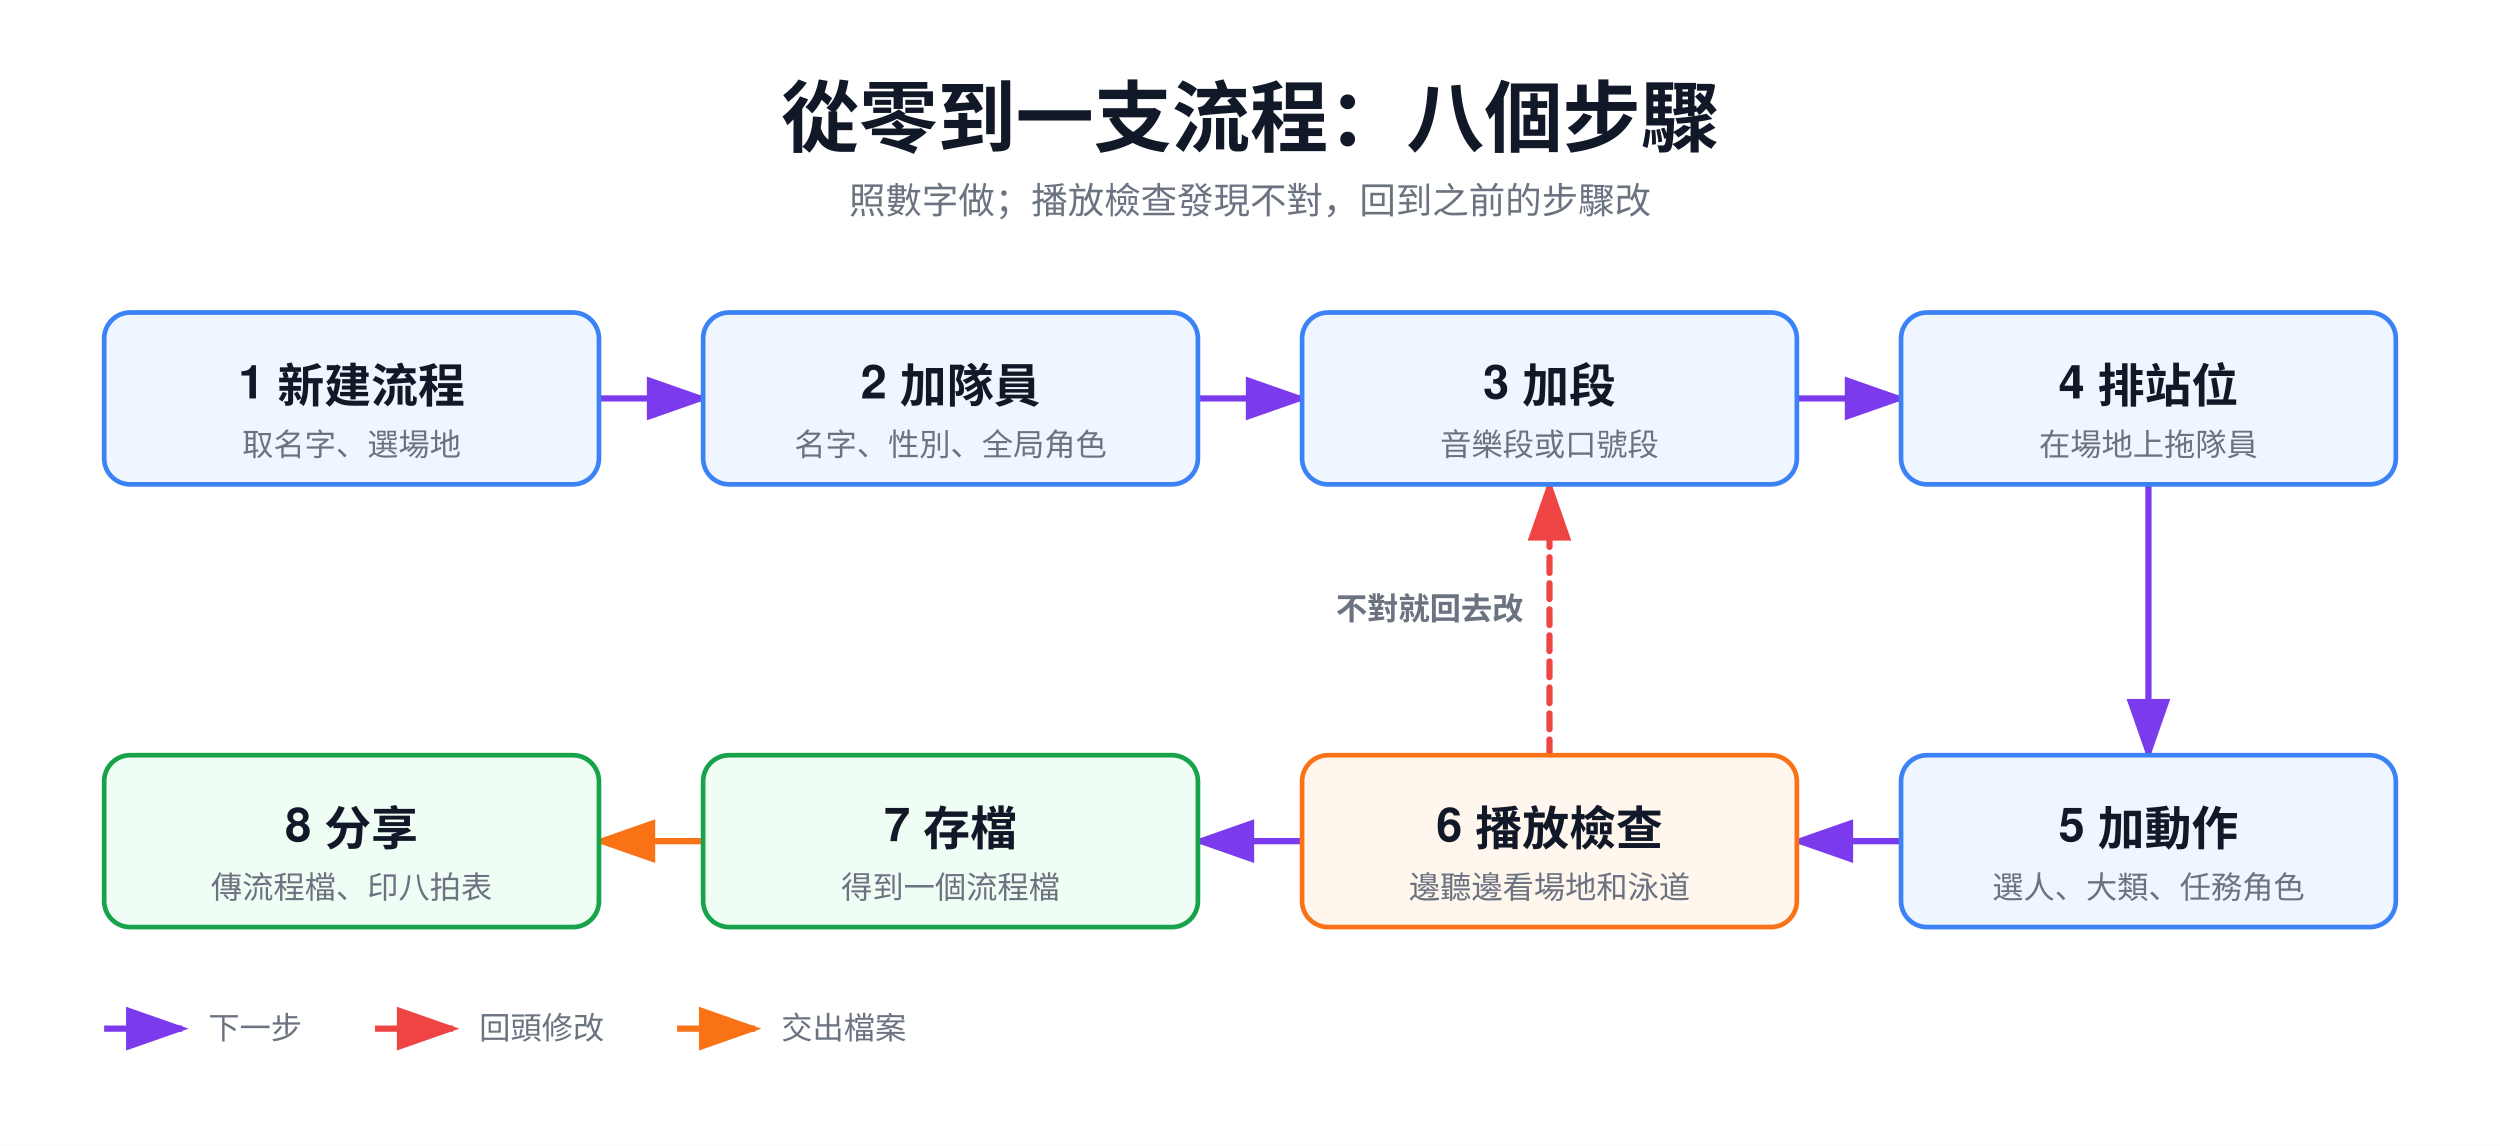
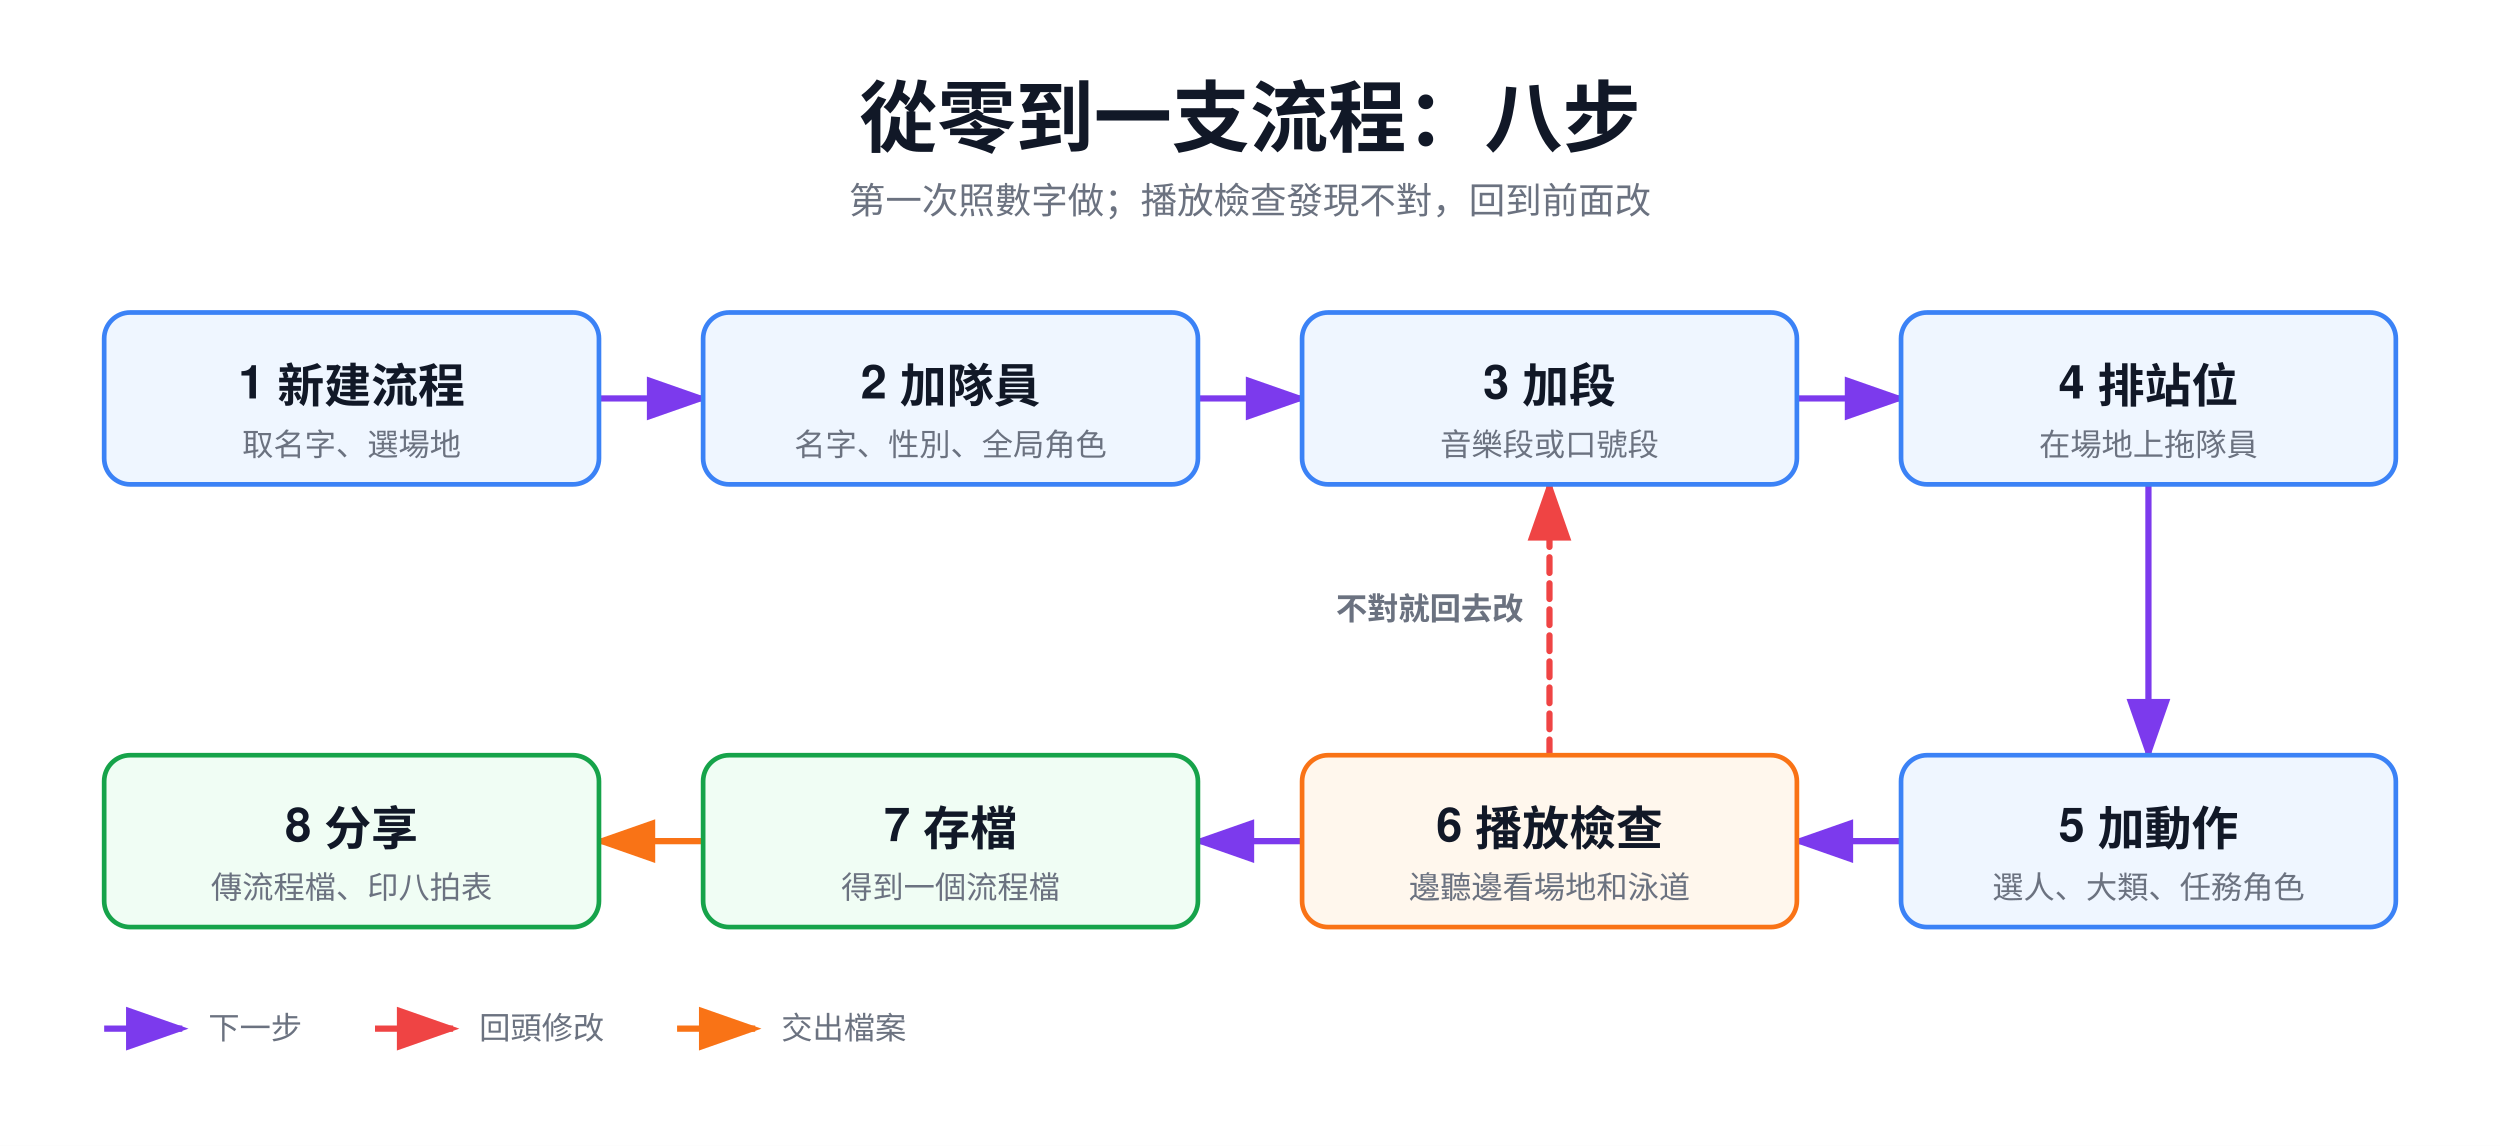
<svg xmlns="http://www.w3.org/2000/svg" viewBox="0 0 960 440" width="960" height="440" data-generator="fireworks-tech-graph" data-schema-version="1" data-text-metrics="heuristic-v1" data-style-id="1" data-visual-theme="Flat Icon" data-diagram-type="flowchart" data-motion-scene="" data-semantic-profile="generic" data-semantic-valid="true" data-quality-profile="standard" data-max-bends-per-edge="12" data-max-total-bends="100" data-max-route-stretch="5.0" data-max-bridged-crossings="8" data-min-node-gap="0.0" data-min-container-gutter="0.0" data-min-label-clearance="2.0" data-min-segment-length="0.0">
  <defs>
    <marker id="arrowA" markerWidth="10" markerHeight="7" refX="9" refY="3.5" orient="auto">
      <polygon points="0 0, 10 3.5, 0 7" fill="#7c3aed" />
    </marker>
    <marker id="arrowB" markerWidth="10" markerHeight="7" refX="9" refY="3.5" orient="auto">
      <polygon points="0 0, 10 3.5, 0 7" fill="#10b981" />
    </marker>
    <marker id="arrowC" markerWidth="10" markerHeight="7" refX="9" refY="3.5" orient="auto">
      <polygon points="0 0, 10 3.5, 0 7" fill="#2563eb" />
    </marker>
    <marker id="arrowE" markerWidth="10" markerHeight="7" refX="9" refY="3.5" orient="auto">
      <polygon points="0 0, 10 3.5, 0 7" fill="#f97316" />
    </marker>
    <marker id="arrowF" markerWidth="10" markerHeight="7" refX="9" refY="3.5" orient="auto">
      <polygon points="0 0, 10 3.5, 0 7" fill="#7c3aed" />
    </marker>
    <marker id="arrowG" markerWidth="10" markerHeight="7" refX="9" refY="3.5" orient="auto">
      <polygon points="0 0, 10 3.5, 0 7" fill="#ef4444" />
    </marker>
    <marker id="arrowH" markerWidth="10" markerHeight="7" refX="9" refY="3.5" orient="auto">
      <polygon points="0 0, 10 3.5, 0 7" fill="#6b7280" />
    </marker>
    <filter id="shadowSoft" x="-20%" y="-20%" width="140%" height="160%">
      <feDropShadow dx="0" dy="3" stdDeviation="6" flood-color="#0f172a" flood-opacity="0.12" />
    </filter>
    <filter id="shadowGlass" x="-20%" y="-20%" width="140%" height="160%">
      <feDropShadow dx="0" dy="10" stdDeviation="16" flood-color="#020617" flood-opacity="0.28" />
    </filter>
    <style>
    text { font-family: 'Helvetica Neue', Helvetica, Arial, 'PingFang SC', 'Noto Sans CJK SC', 'Microsoft YaHei', 'Microsoft JhengHei', 'SimHei', sans-serif; }
    .title { font-size: 30px; font-weight: 700; fill: #111827; }
    .subtitle { font-size: 14px; font-weight: 500; fill: #6b7280; }
    .section { font-size: 13px; font-weight: 700; fill: #2563eb; letter-spacing: 1.4px; }
    .section-sub { font-size: 12px; font-weight: 500; fill: #64748b; }
    .node-title { font-weight: 700; fill: #111827; }
    .node-sub { font-weight: 500; fill: #6b7280; }
    .node-type { font-size: 12px; font-weight: 700; fill: #64748b; letter-spacing: 0.08em; }
    .arrow-label { font-size: 12px; font-weight: 600; fill: #6b7280; }
    .legend { font-size: 12px; font-weight: 500; fill: #6b7280; }
    .footnote { font-size: 12px; font-weight: 500; fill: #64748b; }
    .metric-label { font-size: 8.5px; font-weight: 700; fill: #64748b; text-transform: uppercase; }
    .metric-value { font-size: 9.5px; font-weight: 700; fill: #111827; }
    </style>
  </defs>
  <rect data-graph-role="background" width="960.0" height="440.0" fill="#ffffff" />
-   <text x="480.0" y="56" text-anchor="middle" class="title">從零到一支流程：八個步驟</text>
-   <text x="480.0" y="82" text-anchor="middle" class="subtitle">照數字做；播放檢查發現不對，回到之前的步驟改</text>
+   <text x="480.0" y="56" text-anchor="middle" class="title">從零到一支流程：八步</text>
+   <text x="480.0" y="82" text-anchor="middle" class="subtitle">第一次照數字做；播放檢查發現不對，回到前面改</text>
  <path id="a1" data-graph-role="edge" data-edge-id="a1" data-source="new" data-target="members" data-edge-kind="flow" data-topic-id="" data-flow="control" data-motion-role="" data-motion-stage="" data-motion-order="" data-protocol="" data-via="" data-critical-path-id="" data-critical-hop="" data-critical-hops="" data-critical="false" data-bends="0" data-route-stretch="1.0" data-bridges="" d="M 230,153 L 270,153" fill="none" stroke="#7c3aed" stroke-width="2.4" stroke-linecap="round" stroke-linejoin="round" marker-end="url(#arrowA)" />
  <path id="a2" data-graph-role="edge" data-edge-id="a2" data-source="members" data-target="segments" data-edge-kind="flow" data-topic-id="" data-flow="control" data-motion-role="" data-motion-stage="" data-motion-order="" data-protocol="" data-via="" data-critical-path-id="" data-critical-hop="" data-critical-hops="" data-critical="false" data-bends="0" data-route-stretch="1.0" data-bridges="" d="M 460,153 L 500,153" fill="none" stroke="#7c3aed" stroke-width="2.4" stroke-linecap="round" stroke-linejoin="round" marker-end="url(#arrowA)" />
  <path id="a3" data-graph-role="edge" data-edge-id="a3" data-source="segments" data-target="formations" data-edge-kind="flow" data-topic-id="" data-flow="control" data-motion-role="" data-motion-stage="" data-motion-order="" data-protocol="" data-via="" data-critical-path-id="" data-critical-hop="" data-critical-hops="" data-critical="false" data-bends="0" data-route-stretch="1.0" data-bridges="" d="M 690,153 L 730,153" fill="none" stroke="#7c3aed" stroke-width="2.4" stroke-linecap="round" stroke-linejoin="round" marker-end="url(#arrowA)" />
  <path id="a4" data-graph-role="edge" data-edge-id="a4" data-source="formations" data-target="actions" data-edge-kind="flow" data-topic-id="" data-flow="control" data-motion-role="" data-motion-stage="" data-motion-order="" data-protocol="" data-via="" data-critical-path-id="" data-critical-hop="" data-critical-hops="" data-critical="false" data-bends="0" data-route-stretch="1.0" data-bridges="" d="M 825,186 L 825,290" fill="none" stroke="#7c3aed" stroke-width="2.4" stroke-linecap="round" stroke-linejoin="round" marker-end="url(#arrowA)" />
  <path id="a5" data-graph-role="edge" data-edge-id="a5" data-source="actions" data-target="play" data-edge-kind="flow" data-topic-id="" data-flow="control" data-motion-role="" data-motion-stage="" data-motion-order="" data-protocol="" data-via="" data-critical-path-id="" data-critical-hop="" data-critical-hops="" data-critical="false" data-bends="0" data-route-stretch="1.0" data-bridges="" d="M 730,323 L 690,323" fill="none" stroke="#7c3aed" stroke-width="2.4" stroke-linecap="round" stroke-linejoin="round" marker-end="url(#arrowA)" />
  <path id="a6" data-graph-role="edge" data-edge-id="a6" data-source="play" data-target="save" data-edge-kind="flow" data-topic-id="" data-flow="control" data-motion-role="" data-motion-stage="" data-motion-order="" data-protocol="" data-via="" data-critical-path-id="" data-critical-hop="" data-critical-hops="" data-critical="false" data-bends="0" data-route-stretch="1.0" data-bridges="" d="M 500,323 L 460,323" fill="none" stroke="#7c3aed" stroke-width="2.4" stroke-linecap="round" stroke-linejoin="round" marker-end="url(#arrowA)" />
  <path id="a7" data-graph-role="edge" data-edge-id="a7" data-source="save" data-target="share" data-edge-kind="flow" data-topic-id="" data-flow="data" data-motion-role="" data-motion-stage="" data-motion-order="" data-protocol="" data-via="" data-critical-path-id="" data-critical-hop="" data-critical-hops="" data-critical="false" data-bends="0" data-route-stretch="1.0" data-bridges="" d="M 270,323 L 230,323" fill="none" stroke="#f97316" stroke-width="2.4" stroke-linecap="round" stroke-linejoin="round" marker-end="url(#arrowE)" />
  <path id="back" data-graph-role="edge" data-edge-id="back" data-source="play" data-target="segments" data-edge-kind="flow" data-topic-id="" data-flow="feedback" data-motion-role="" data-motion-stage="" data-motion-order="" data-protocol="" data-via="" data-critical-path-id="" data-critical-hop="" data-critical-hops="" data-critical="false" data-bends="0" data-route-stretch="1.0" data-bridges="" d="M 595,290 L 595,186" fill="none" stroke="#ef4444" stroke-width="2.4" stroke-linecap="round" stroke-linejoin="round" marker-end="url(#arrowG)" stroke-dasharray="6,4" />
  <g id="node-new" data-graph-role="node" data-node-id="new" data-semantic-role="rect" data-motion-role="" data-motion-stage="" data-motion-order="" data-parent="" data-deployment-id="" data-topic-id="" data-span-id="" data-station-order="" data-status="" data-start-ms="" data-duration-ms="" data-parent-span="" data-graph-bounds="40,120,230,186">
    <rect x="40.0" y="120.0" width="190.0" height="66.0" rx="10.0" fill="#eff6ff" stroke="#3b82f6" stroke-width="1.8" />
    <text data-text-role="title" data-full-text="1 新建流程" data-text-max-width="166.0" x="135.0" y="153.0" text-anchor="middle" class="node-title" font-size="18">1 新建流程</text>
    <text data-text-role="subtitle" data-full-text="取名字、選場地" data-text-max-width="166.0" x="135.0" y="175.0" text-anchor="middle" class="node-sub" font-size="12">取名字、選場地</text>
  </g>
  <g id="node-members" data-graph-role="node" data-node-id="members" data-semantic-role="rect" data-motion-role="" data-motion-stage="" data-motion-order="" data-parent="" data-deployment-id="" data-topic-id="" data-span-id="" data-station-order="" data-status="" data-start-ms="" data-duration-ms="" data-parent-span="" data-graph-bounds="270,120,460,186">
    <rect x="270.0" y="120.0" width="190.0" height="66.0" rx="10.0" fill="#eff6ff" stroke="#3b82f6" stroke-width="1.8" />
    <text data-text-role="title" data-full-text="2 加隊員" data-text-max-width="166.0" x="365.0" y="153.0" text-anchor="middle" class="node-title" font-size="18">2 加隊員</text>
    <text data-text-role="subtitle" data-full-text="名字、性別、全局角色" data-text-max-width="166.0" x="365.0" y="175.0" text-anchor="middle" class="node-sub" font-size="12">名字、性別、全局角色</text>
  </g>
  <g id="node-segments" data-graph-role="node" data-node-id="segments" data-semantic-role="rect" data-motion-role="" data-motion-stage="" data-motion-order="" data-parent="" data-deployment-id="" data-topic-id="" data-span-id="" data-station-order="" data-status="" data-start-ms="" data-duration-ms="" data-parent-span="" data-graph-bounds="500,120,690,186">
    <rect x="500.0" y="120.0" width="190.0" height="66.0" rx="10.0" fill="#eff6ff" stroke="#3b82f6" stroke-width="1.8" />
    <text data-text-role="title" data-full-text="3 加段" data-text-max-width="166.0" x="595.0" y="153.0" text-anchor="middle" class="node-title" font-size="18">3 加段</text>
    <text data-text-role="subtitle" data-full-text="音樂段或口號段" data-text-max-width="166.0" x="595.0" y="175.0" text-anchor="middle" class="node-sub" font-size="12">音樂段或口號段</text>
  </g>
  <g id="node-formations" data-graph-role="node" data-node-id="formations" data-semantic-role="rect" data-motion-role="" data-motion-stage="" data-motion-order="" data-parent="" data-deployment-id="" data-topic-id="" data-span-id="" data-station-order="" data-status="" data-start-ms="" data-duration-ms="" data-parent-span="" data-graph-bounds="730,120,920,186">
    <rect x="730.0" y="120.0" width="190.0" height="66.0" rx="10.0" fill="#eff6ff" stroke="#3b82f6" stroke-width="1.8" />
    <text data-text-role="title" data-full-text="4 排站位" data-text-max-width="166.0" x="825.0" y="153.0" text-anchor="middle" class="node-title" font-size="18">4 排站位</text>
    <text data-text-role="subtitle" data-full-text="在場地上拖隊員" data-text-max-width="166.0" x="825.0" y="175.0" text-anchor="middle" class="node-sub" font-size="12">在場地上拖隊員</text>
  </g>
  <g id="node-actions" data-graph-role="node" data-node-id="actions" data-semantic-role="rect" data-motion-role="" data-motion-stage="" data-motion-order="" data-parent="" data-deployment-id="" data-topic-id="" data-span-id="" data-station-order="" data-status="" data-start-ms="" data-duration-ms="" data-parent-span="" data-graph-bounds="730,290,920,356">
    <rect x="730.0" y="290.0" width="190.0" height="66.0" rx="10.0" fill="#eff6ff" stroke="#3b82f6" stroke-width="1.8" />
    <text data-text-role="title" data-full-text="5 加動作" data-text-max-width="166.0" x="825.0" y="323.0" text-anchor="middle" class="node-title" font-size="18">5 加動作</text>
    <text data-text-role="subtitle" data-full-text="選人、大類、任務角色" data-text-max-width="166.0" x="825.0" y="345.0" text-anchor="middle" class="node-sub" font-size="12">選人、大類、任務角色</text>
  </g>
  <g id="node-play" data-graph-role="node" data-node-id="play" data-semantic-role="rect" data-motion-role="" data-motion-stage="" data-motion-order="" data-parent="" data-deployment-id="" data-topic-id="" data-span-id="" data-station-order="" data-status="" data-start-ms="" data-duration-ms="" data-parent-span="" data-graph-bounds="500,290,690,356">
    <rect x="500.0" y="290.0" width="190.0" height="66.0" rx="10.0" fill="#fff7ed" stroke="#f97316" stroke-width="1.8" />
    <text data-text-role="title" data-full-text="6 播放檢查" data-text-max-width="166.0" x="595.0" y="323.0" text-anchor="middle" class="node-title" font-size="18">6 播放檢查</text>
    <text data-text-role="subtitle" data-full-text="邊聽邊看場地和泳道" data-text-max-width="166.0" x="595.0" y="345.0" text-anchor="middle" class="node-sub" font-size="12">邊聽邊看場地和泳道</text>
  </g>
  <g id="node-save" data-graph-role="node" data-node-id="save" data-semantic-role="rect" data-motion-role="" data-motion-stage="" data-motion-order="" data-parent="" data-deployment-id="" data-topic-id="" data-span-id="" data-station-order="" data-status="" data-start-ms="" data-duration-ms="" data-parent-span="" data-graph-bounds="270,290,460,356">
    <rect x="270.0" y="290.0" width="190.0" height="66.0" rx="10.0" fill="#f0fdf4" stroke="#16a34a" stroke-width="1.8" />
    <text data-text-role="title" data-full-text="7 存檔" data-text-max-width="166.0" x="365.0" y="323.0" text-anchor="middle" class="node-title" font-size="18">7 存檔</text>
    <text data-text-role="subtitle" data-full-text="得到一個流程檔" data-text-max-width="166.0" x="365.0" y="345.0" text-anchor="middle" class="node-sub" font-size="12">得到一個流程檔</text>
  </g>
  <g id="node-share" data-graph-role="node" data-node-id="share" data-semantic-role="rect" data-motion-role="" data-motion-stage="" data-motion-order="" data-parent="" data-deployment-id="" data-topic-id="" data-span-id="" data-station-order="" data-status="" data-start-ms="" data-duration-ms="" data-parent-span="" data-graph-bounds="40,290,230,356">
    <rect x="40.0" y="290.0" width="190.0" height="66.0" rx="10.0" fill="#f0fdf4" stroke="#16a34a" stroke-width="1.8" />
    <text data-text-role="title" data-full-text="8 分享" data-text-max-width="166.0" x="135.0" y="323.0" text-anchor="middle" class="node-title" font-size="18">8 分享</text>
    <text data-text-role="subtitle" data-full-text="傳流程檔、印八拍表" data-text-max-width="166.0" x="135.0" y="345.0" text-anchor="middle" class="node-sub" font-size="12">傳流程檔、印八拍表</text>
  </g>
  <g id="back-label" data-graph-role="label" data-owner="back" data-graph-bounds="506,224,592,244">
    <rect x="506.0" y="224.0" width="86.0" height="20" rx="6" fill="#ffffff" opacity="0.94" />
    <text x="549.0" y="238.0" text-anchor="middle" class="arrow-label">不對就回去改</text>
  </g>
  <g id="legend" data-graph-role="legend">
    <rect id="legend-zone" data-graph-role="reserved" data-reserved-kind="legend" x="30" y="381" width="338" height="46" rx="10" fill="none" stroke="none" />
    <line data-graph-role="decoration" x1="40.0" y1="395.0" x2="70.0" y2="395.0" stroke="#7c3aed" stroke-width="2.4" marker-end="url(#arrowA)" />
    <text data-graph-role="decoration" x="80.0" y="399.0" class="legend">下一步</text>
    <line data-graph-role="decoration" x1="144.0" y1="395.0" x2="174.0" y2="395.0" stroke="#ef4444" stroke-width="2.4" marker-end="url(#arrowG)" />
    <text data-graph-role="decoration" x="184.0" y="399.0" class="legend">回頭修改</text>
    <line data-graph-role="decoration" x1="260.0" y1="395.0" x2="290.0" y2="395.0" stroke="#f97316" stroke-width="2.4" marker-end="url(#arrowE)" />
    <text data-graph-role="decoration" x="300.0" y="399.0" class="legend">交出檔案</text>
  </g>
</svg>
